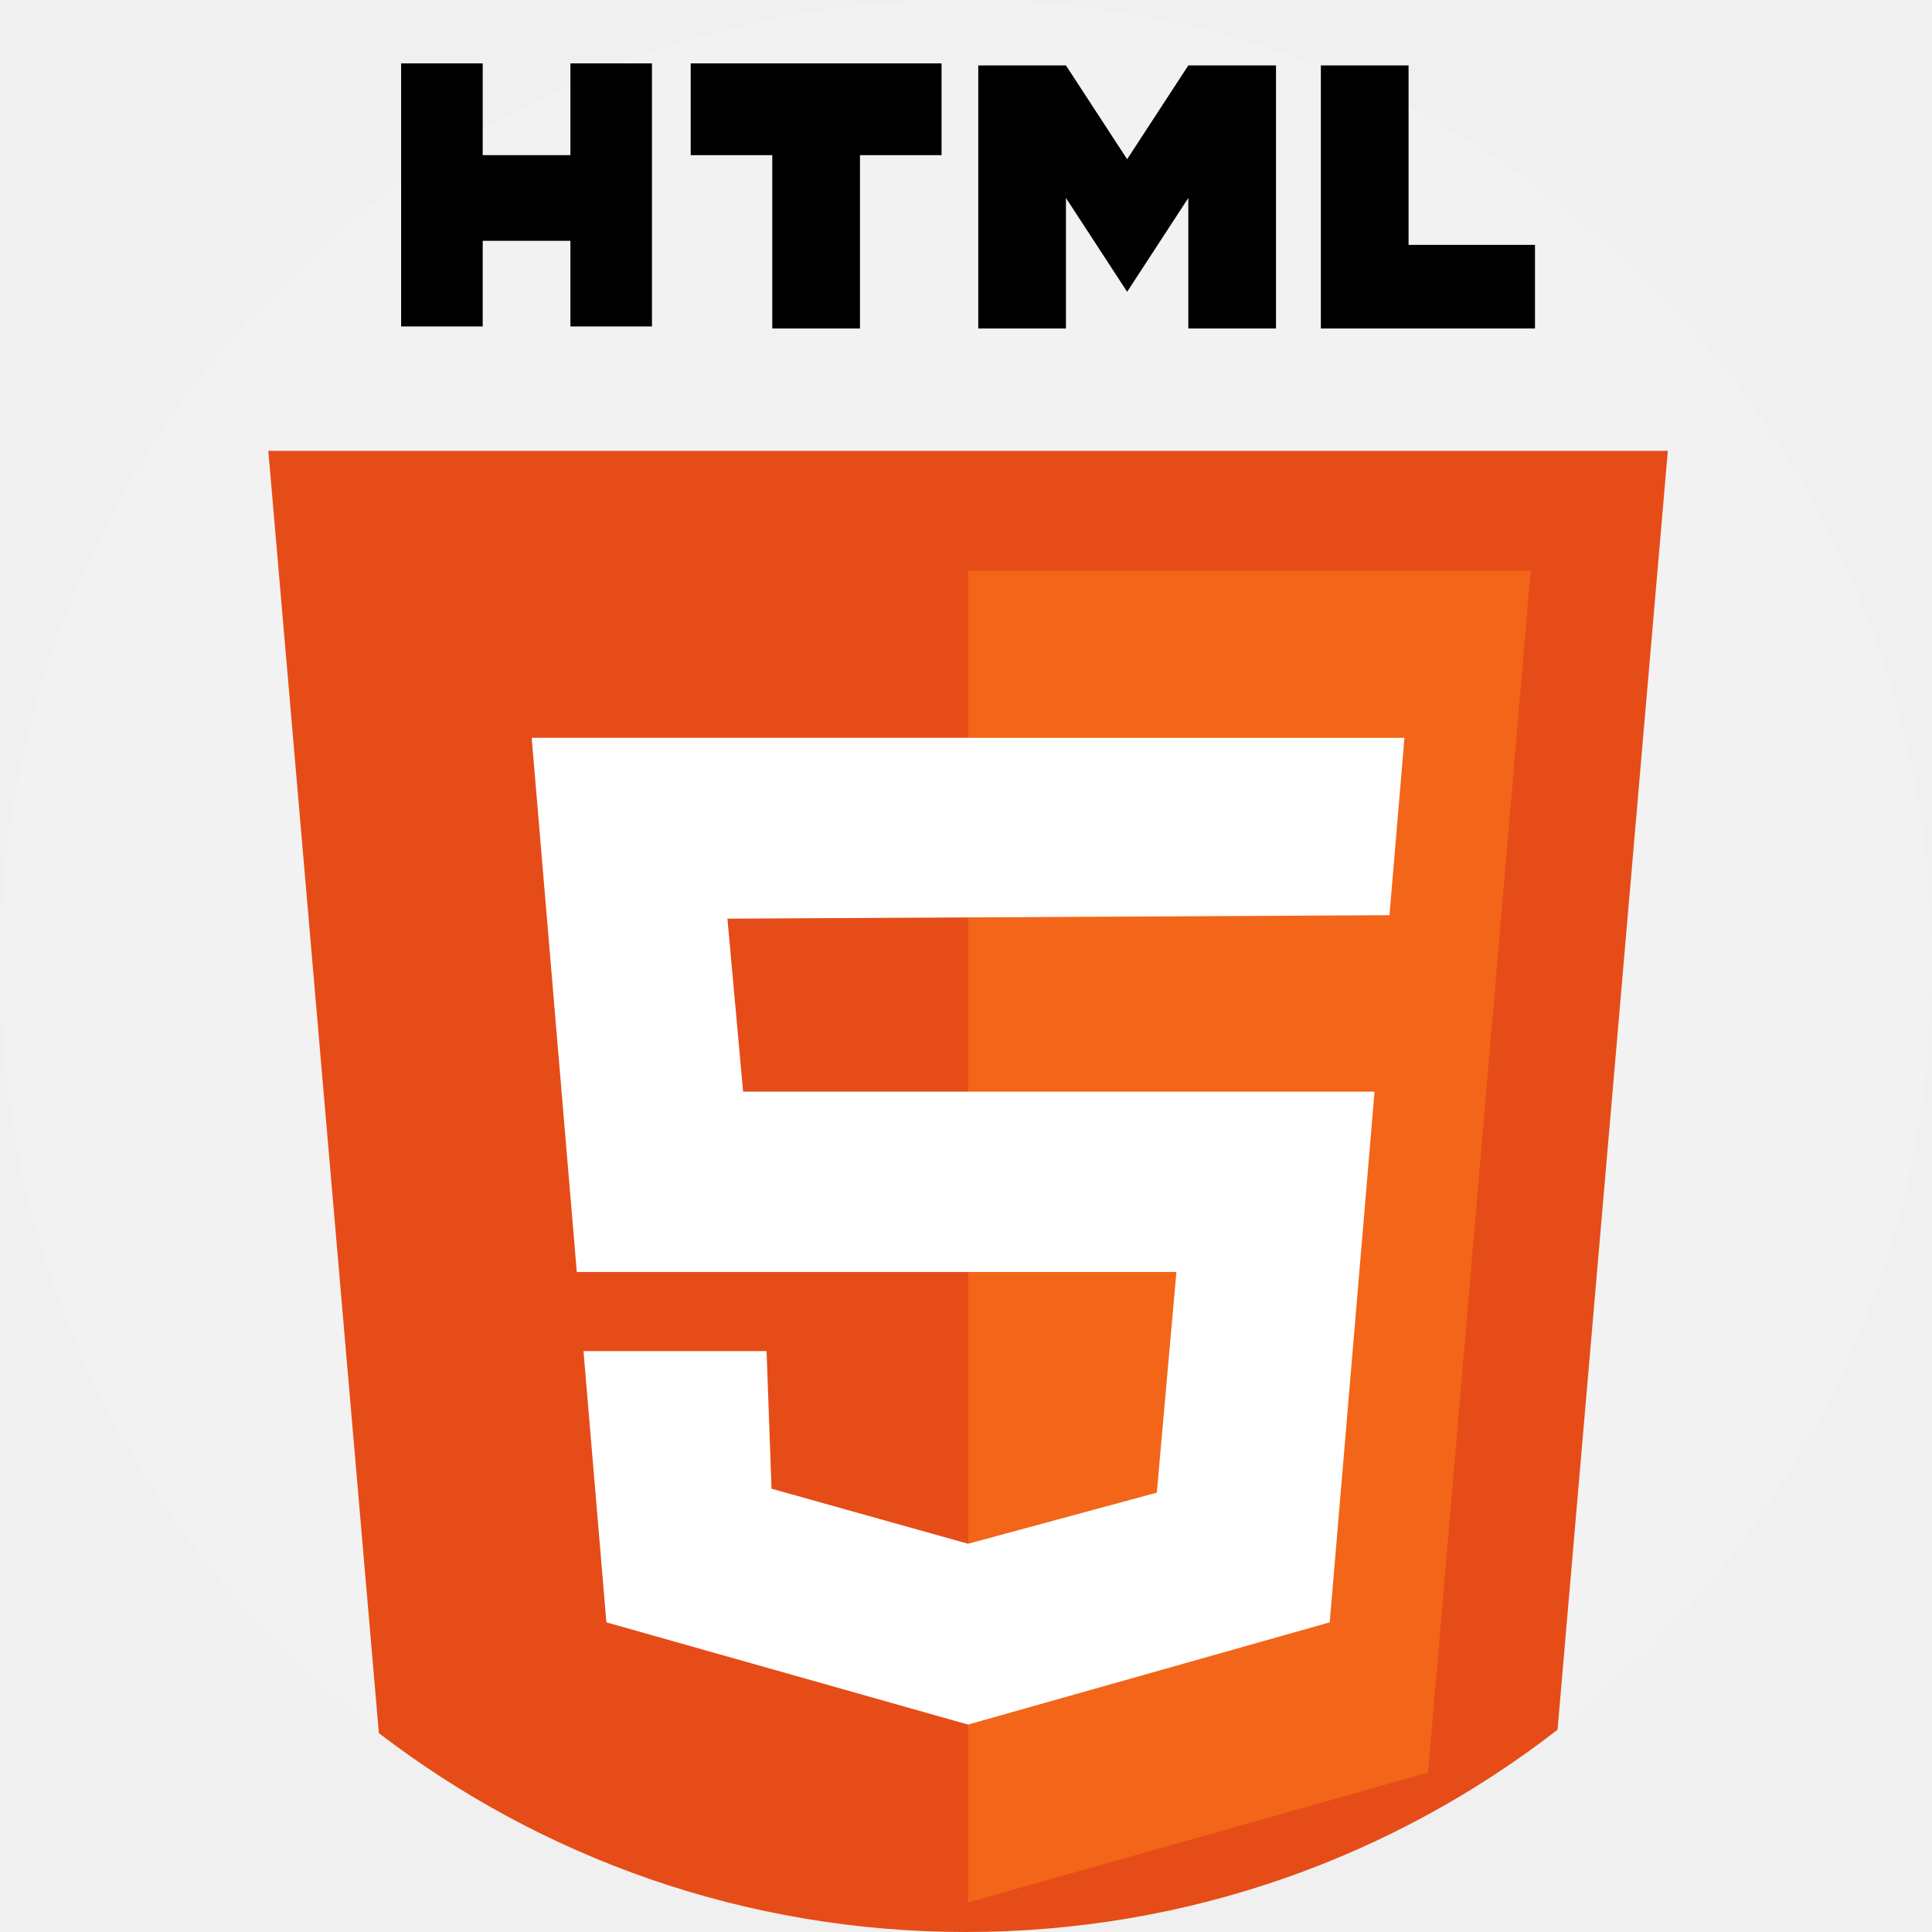
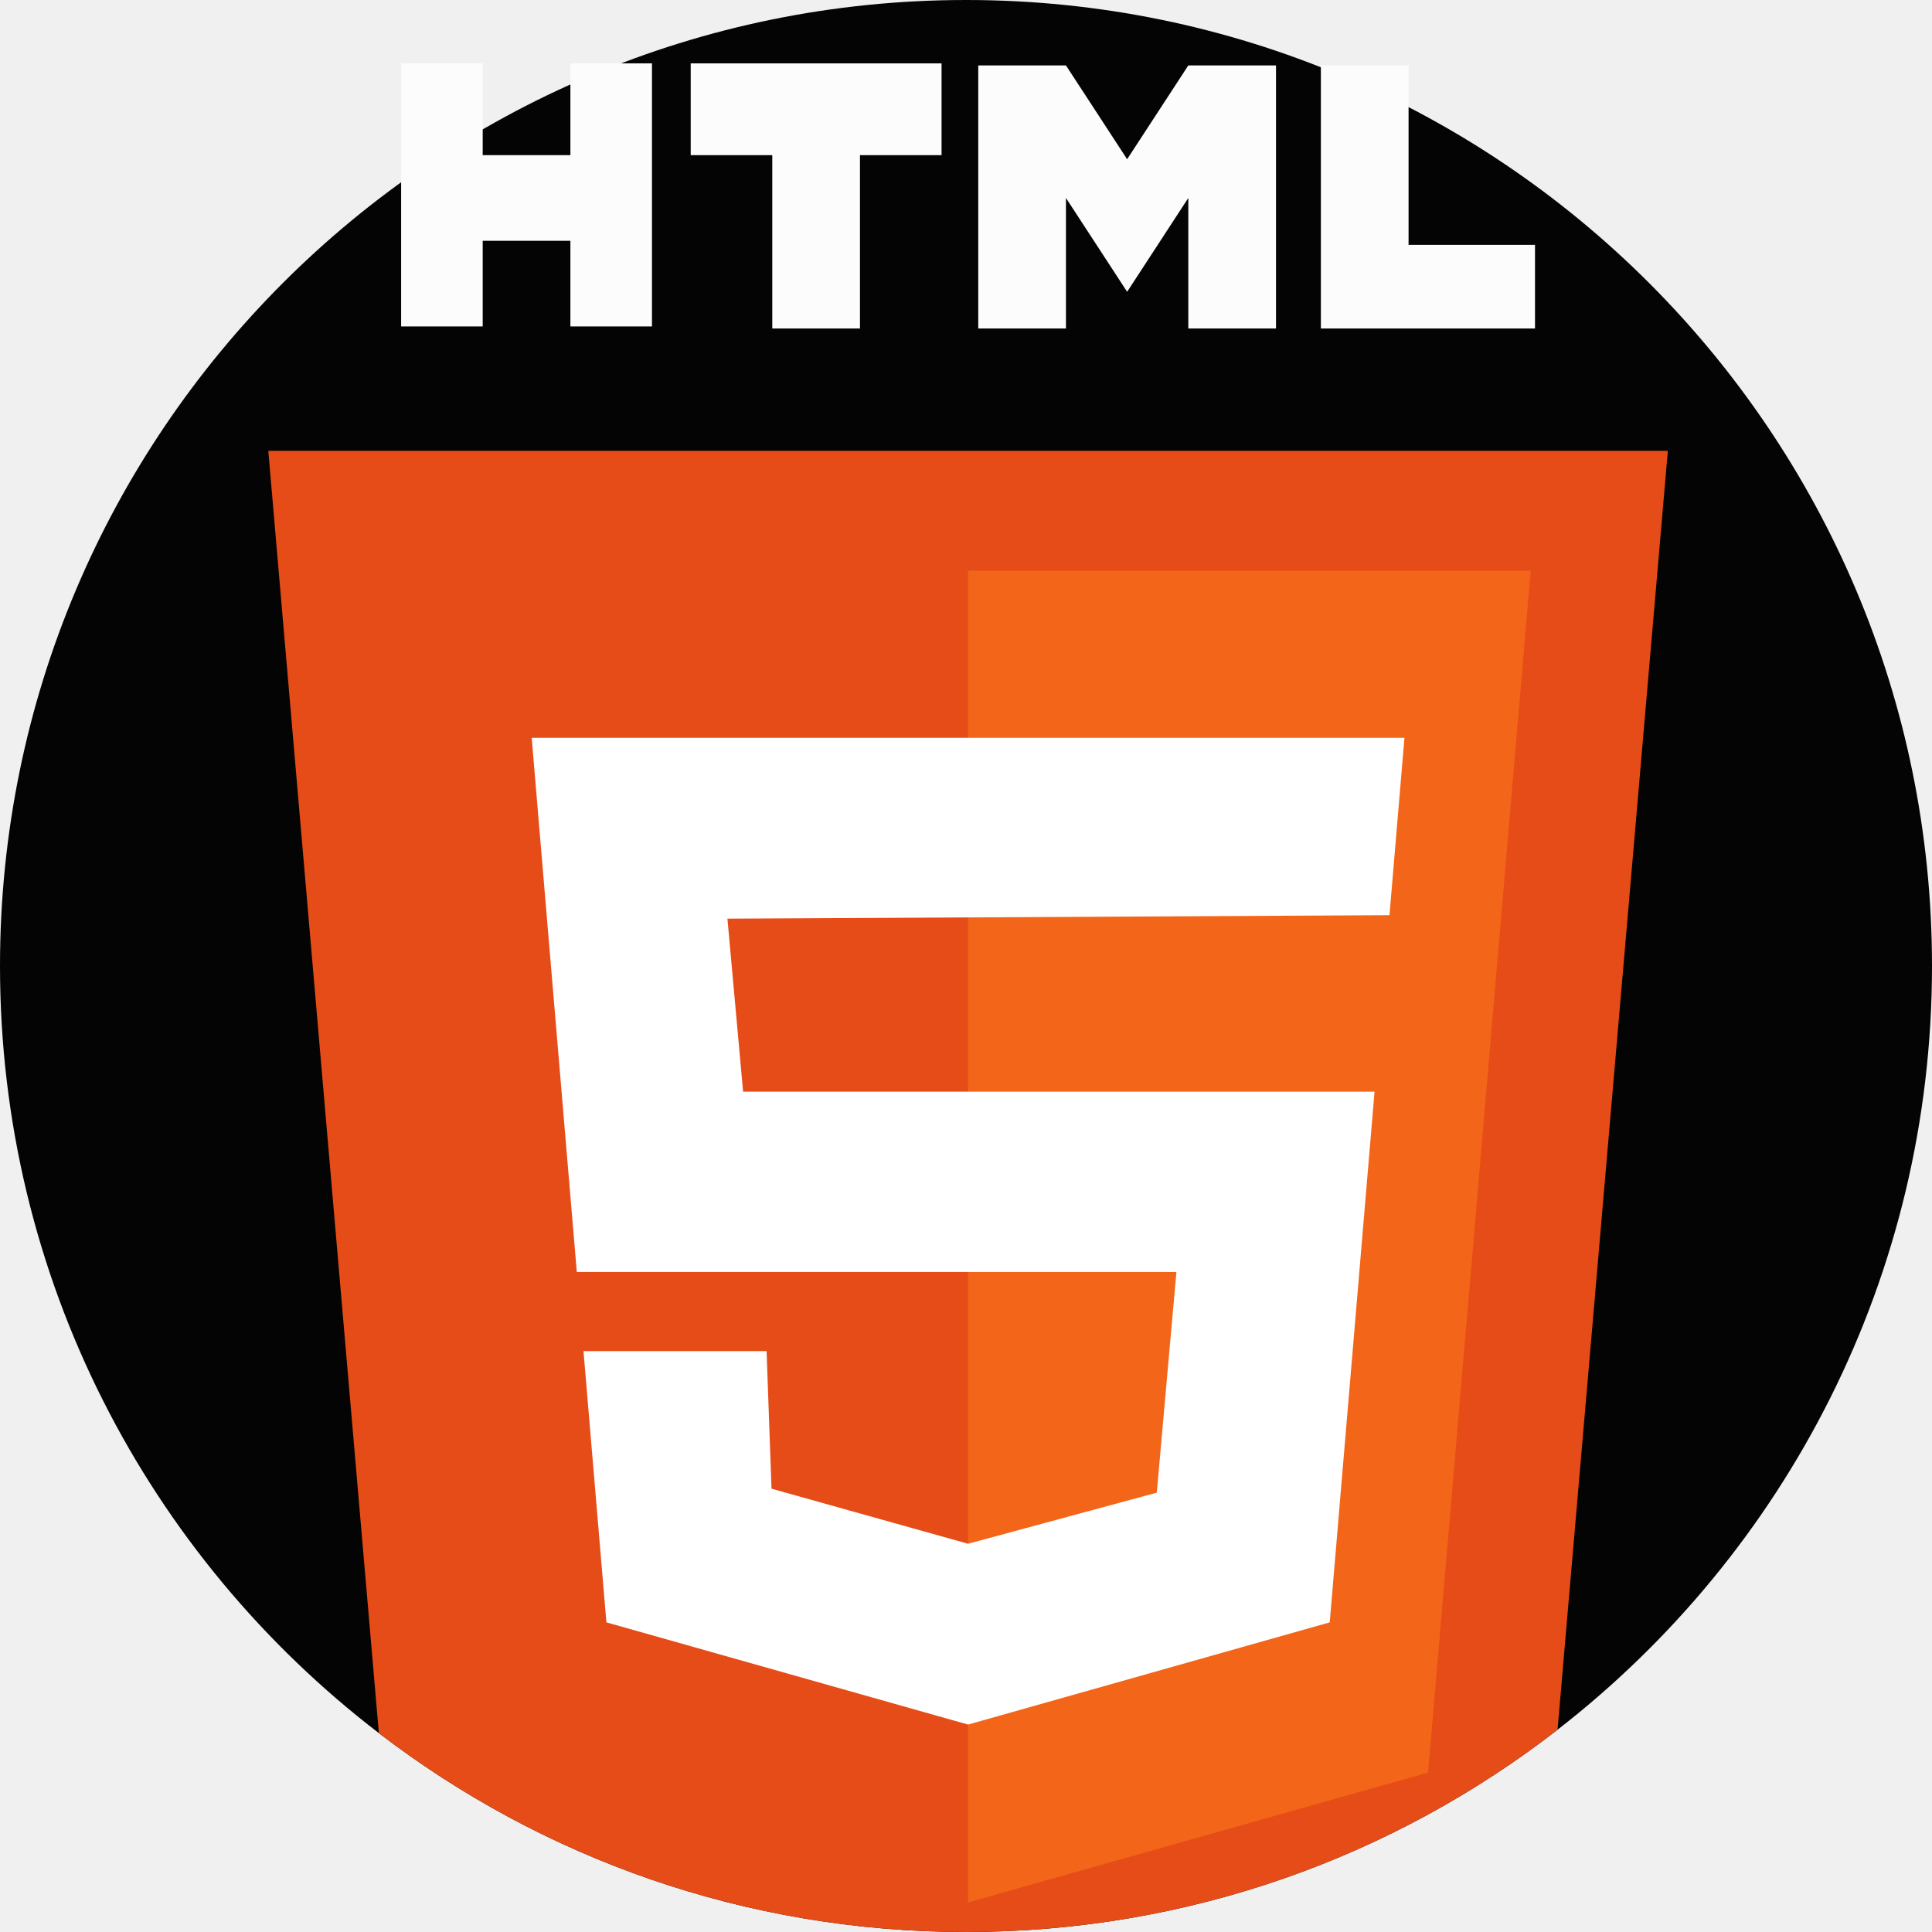
- <svg xmlns="http://www.w3.org/2000/svg" version="1.1" id="Capa_1" x="0px" y="0px" viewBox="0 0 512 512" style="enable-background:new 0 0 512 512;" xml:space="preserve">
-   <path style="fill:#F2F2F2;" d="M512,256c0,82.317-38.86,155.564-99.234,202.397C369.455,492.001,315.068,512,256,512  c-58.535,0-112.473-19.644-155.596-52.705C39.361,412.515,0,338.85,0,256C0,114.615,114.615,0,256,0S512,114.615,512,256z" />
-   <path style="fill:#E64C18;" d="M441.992,119.474l-29.226,338.923C369.455,492.001,315.068,512,256,512  c-58.535,0-112.473-19.644-155.596-52.705L71.105,119.474H441.992z" />
-   <polygon style="fill:#F36518;" points="256.546,151.249 256.546,504.167 378.46,469.75 405.655,151.249 " />
-   <polygon style="fill:#FFFFFF;" points="140.903,195.528 152.858,337.091 311.761,337.091 306.562,395.568 256.549,409.112   204.46,394.52 203.152,358.061 154.631,358.061 160.705,429.941 256.549,457.028 352.392,429.941 364.27,289.295 196.928,289.295   192.775,243.456 192.774,243.454 368.226,242.535 372.194,195.528 " />
-   <polygon points="151.159,16.796 151.159,41.117 127.921,41.117 127.921,16.796 106.303,16.796 106.303,86.513 127.921,86.513   127.921,63.815 151.159,63.815 151.159,86.513 172.777,86.513 172.777,16.796 " />
-   <polygon points="249.521,16.796 183.045,16.796 183.045,41.117 204.663,41.117 204.663,87.055 227.903,87.055 227.903,41.117   249.521,41.117 " />
-   <polygon points="373.284,64.895 373.284,17.337 350.044,17.337 350.044,64.895 350.044,87.055 373.284,87.055 406.79,87.055   406.79,64.895 " />
-   <polygon points="314.914,17.337 298.702,42.197 282.488,17.337 259.249,17.337 259.249,87.055 282.488,87.055 282.488,52.465   298.702,77.327 314.914,52.465 314.914,87.055 338.154,87.055 338.154,17.337 " />
+ <svg xmlns="http://www.w3.org/2000/svg" version="1.1" id="Capa_1" x="0px" y="0px" viewBox="0 0 512 512" style="enable-background:new 0 0 512 512;" xml:space="preserve" width="512px" height="512px" class="">
  <g>
- </g>
-   <g>
- </g>
-   <g>
- </g>
-   <g>
- </g>
-   <g>
- </g>
-   <g>
- </g>
-   <g>
- </g>
-   <g>
- </g>
-   <g>
- </g>
-   <g>
- </g>
-   <g>
- </g>
-   <g>
- </g>
-   <g>
- </g>
-   <g>
- </g>
-   <g>
- </g>
+     <path style="fill:#050404" d="M512,256c0,82.317-38.86,155.564-99.234,202.397C369.455,492.001,315.068,512,256,512  c-58.535,0-112.473-19.644-155.596-52.705C39.361,412.515,0,338.85,0,256C0,114.615,114.615,0,256,0S512,114.615,512,256z" data-original="#F2F2F2" class="active-path" data-old_color="#FFFFFF" />
+     <path style="fill:#E64C18;" d="M441.992,119.474l-29.226,338.923C369.455,492.001,315.068,512,256,512  c-58.535,0-112.473-19.644-155.596-52.705L71.105,119.474H441.992z" data-original="#E64C18" />
+     <polygon style="fill:#F36518;" points="256.546,151.249 256.546,504.167 378.46,469.75 405.655,151.249 " data-original="#F36518" />
+     <polygon style="fill:#FFFFFF;" points="140.903,195.528 152.858,337.091 311.761,337.091 306.562,395.568 256.549,409.112   204.46,394.52 203.152,358.061 154.631,358.061 160.705,429.941 256.549,457.028 352.392,429.941 364.27,289.295 196.928,289.295   192.775,243.456 192.774,243.454 368.226,242.535 372.194,195.528 " data-original="#FFFFFF" class="" />
+     <polygon points="151.159,16.796 151.159,41.117 127.921,41.117 127.921,16.796 106.303,16.796 106.303,86.513 127.921,86.513   127.921,63.815 151.159,63.815 151.159,86.513 172.777,86.513 172.777,16.796 " data-original="#000000" class="" style="fill:#FDFCFC" data-old_color="#FCFAFA" />
+     <polygon points="249.521,16.796 183.045,16.796 183.045,41.117 204.663,41.117 204.663,87.055 227.903,87.055 227.903,41.117   249.521,41.117 " data-original="#000000" class="" style="fill:#FDFCFC" data-old_color="#FCFAFA" />
+     <polygon points="373.284,64.895 373.284,17.337 350.044,17.337 350.044,64.895 350.044,87.055 373.284,87.055 406.79,87.055   406.79,64.895 " data-original="#000000" class="" style="fill:#FDFCFC" data-old_color="#FCFAFA" />
+     <polygon points="314.914,17.337 298.702,42.197 282.488,17.337 259.249,17.337 259.249,87.055 282.488,87.055 282.488,52.465   298.702,77.327 314.914,52.465 314.914,87.055 338.154,87.055 338.154,17.337 " data-original="#000000" class="" style="fill:#FDFCFC" data-old_color="#FCFAFA" />
+   </g>
</svg>
